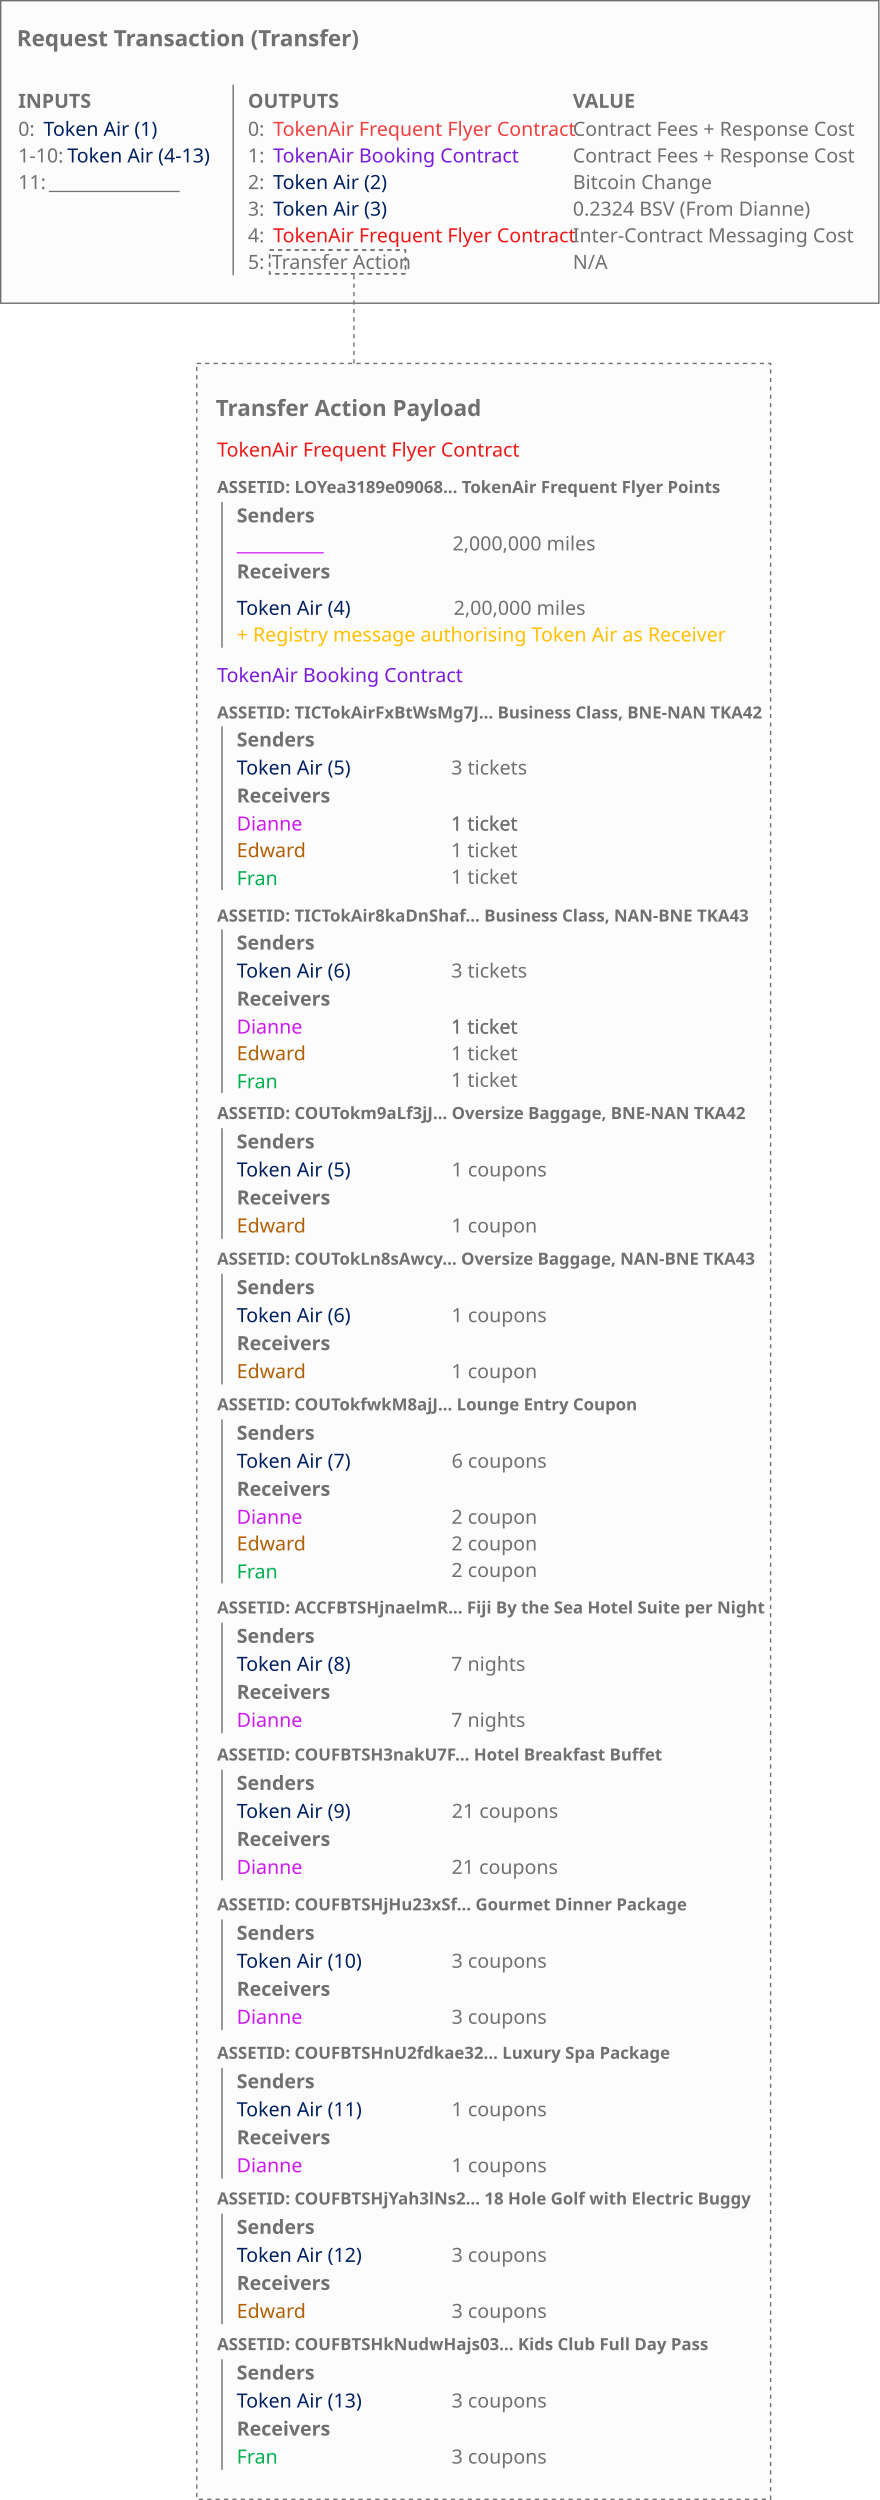
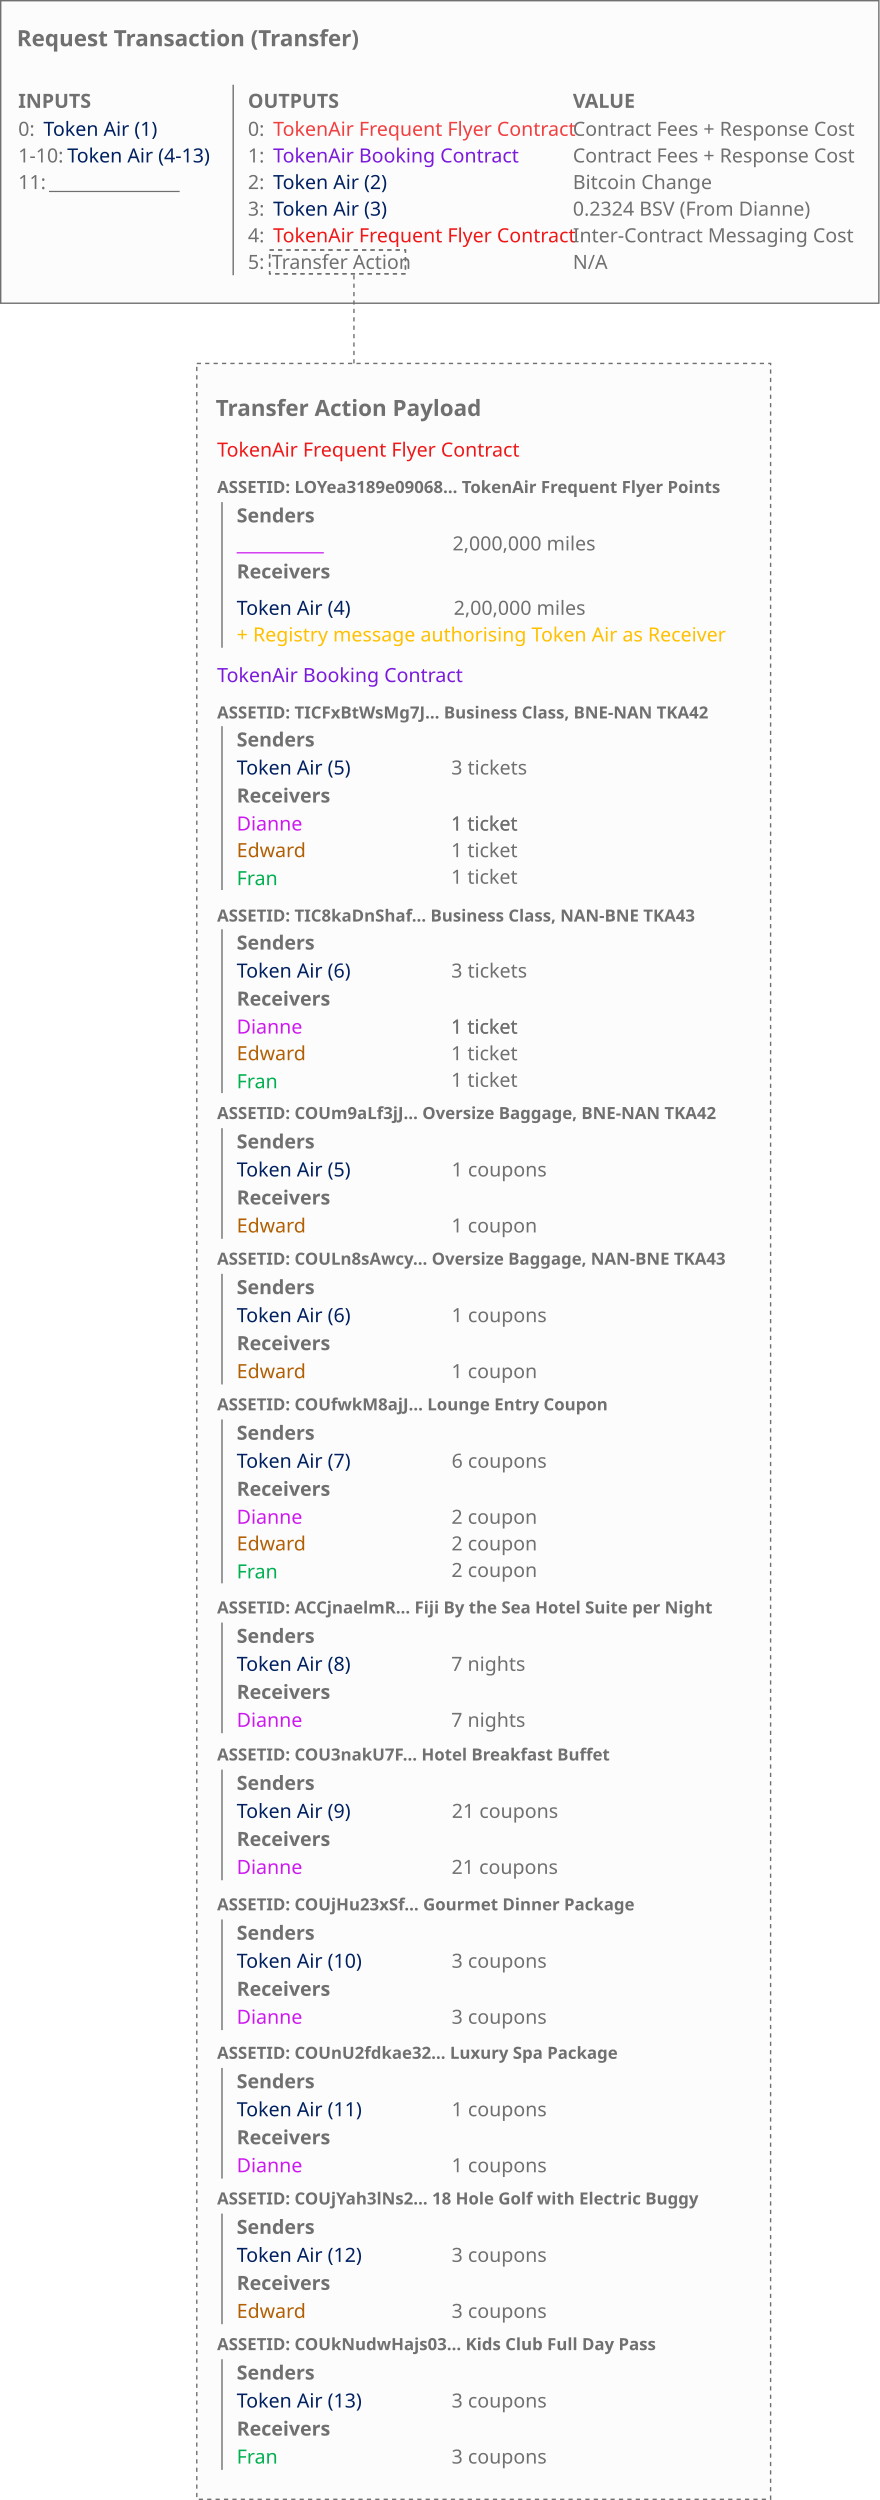
<svg xmlns="http://www.w3.org/2000/svg" width="628" height="1785" viewBox="0 0 628 1785">
  <g id="diannes-booking-transfer-template" transform="translate(-18275 10710)">
    <g id="Rectangle_349" data-name="Rectangle 349" transform="translate(18275 -10710)" fill="#fcfcfc" stroke="#707070" stroke-width="1">
      <rect width="628" height="217" stroke="none" />
      <rect x="0.5" y="0.5" width="627" height="216" fill="none" />
    </g>
    <text id="Request_Transaction_Transfer_" data-name="Request Transaction (Transfer)" transform="translate(18287 -10677)" fill="#707070" font-size="16" font-family="SegoeUI-Semibold, Segoe UI" font-weight="600">
      <tspan x="0" y="0">Request Transaction (Transfer)</tspan>
    </text>
    <line id="Line_407" data-name="Line 407" y2="136" transform="translate(18441.5 -10649.5)" fill="none" stroke="#707070" stroke-width="1" />
    <text id="INPUTS" transform="translate(18288 -10648)" fill="#707070" font-size="14" font-family="SegoeUI-Bold, Segoe UI" font-weight="700">
      <tspan x="0" y="15">INPUTS</tspan>
    </text>
    <text id="OUTPUTS_" data-name="OUTPUTS " transform="translate(18452 -10648)" fill="#707070" font-size="14" font-family="SegoeUI-Bold, Segoe UI" font-weight="700">
      <tspan x="0" y="15">OUTPUTS </tspan>
    </text>
    <text id="_0:_" data-name="0: " transform="translate(18288 -10613)" fill="#707070" font-size="14" font-family="SegoeUI, Segoe UI">
      <tspan x="0" y="0">0: </tspan>
    </text>
    <text id="VALUE" transform="translate(18684 -10648)" fill="#707070" font-size="14" font-family="SegoeUI-Bold, Segoe UI" font-weight="700">
      <tspan x="0" y="15">VALUE</tspan>
    </text>
    <text id="_1-10:_" data-name="1-10: " transform="translate(18288 -10594)" fill="#707070" font-size="14" font-family="SegoeUI, Segoe UI">
      <tspan x="0" y="0">1-10: </tspan>
    </text>
    <text id="_0:_2" data-name="0: " transform="translate(18452 -10613)" fill="#707070" font-size="14" font-family="SegoeUI, Segoe UI">
      <tspan x="0" y="0">0: </tspan>
    </text>
    <text id="_1:_" data-name="1: " transform="translate(18452 -10594)" fill="#707070" font-size="14" font-family="SegoeUI, Segoe UI">
      <tspan x="0" y="0">1: </tspan>
    </text>
    <text id="TokenAir_Booking_Contract" data-name="TokenAir Booking Contract" transform="translate(18470 -10594)" fill="#7b1adb" font-size="14" font-family="SegoeUI, Segoe UI">
      <tspan x="0" y="0">TokenAir Booking Contract</tspan>
    </text>
    <text id="Contract_Fees_Response_Cost_" data-name="Contract Fees + Response Cost " transform="translate(18684 -10613)" fill="#707070" font-size="14" font-family="SegoeUI, Segoe UI">
      <tspan x="0" y="0">Contract Fees + Response Cost </tspan>
    </text>
    <text id="Contract_Fees_Response_Cost_2" data-name="Contract Fees + Response Cost " transform="translate(18684 -10594)" fill="#707070" font-size="14" font-family="SegoeUI, Segoe UI">
      <tspan x="0" y="0">Contract Fees + Response Cost </tspan>
    </text>
    <text id="_2:_" data-name="2: " transform="translate(18452 -10575)" fill="#707070" font-size="14" font-family="SegoeUI, Segoe UI">
      <tspan x="0" y="0">2: </tspan>
    </text>
    <text id="_3:_" data-name="3: " transform="translate(18452 -10556)" fill="#707070" font-size="14" font-family="SegoeUI, Segoe UI">
      <tspan x="0" y="0">3: </tspan>
    </text>
    <text id="Token_Air_2_" data-name="Token Air (2)" transform="translate(18470 -10575)" fill="#002060" font-size="14" font-family="SegoeUI, Segoe UI">
      <tspan x="0" y="0">Token Air (2)</tspan>
    </text>
    <text id="Token_Air_3_" data-name="Token Air (3)" transform="translate(18470 -10556)" fill="#002060" font-size="14" font-family="SegoeUI, Segoe UI">
      <tspan x="0" y="0">Token Air (3)</tspan>
    </text>
    <g id="Rectangle_351" data-name="Rectangle 351" transform="translate(18467 -10532)" fill="none" stroke="#707070" stroke-width="1" stroke-dasharray="3">
      <rect width="98" height="18" stroke="none" />
      <rect x="0.5" y="0.5" width="97" height="17" fill="none" />
    </g>
    <text id="_5:_" data-name="5: " transform="translate(18452 -10518)" fill="#707070" font-size="14" font-family="SegoeUI, Segoe UI">
      <tspan x="0" y="0">5: </tspan>
    </text>
    <text id="Transfer_Action" data-name="Transfer Action" transform="translate(18469 -10518)" fill="#707070" font-size="14" font-family="SegoeUI, Segoe UI">
      <tspan x="0" y="0">Transfer Action</tspan>
    </text>
    <text id="Bitcoin_Change" data-name="Bitcoin Change" transform="translate(18684 -10575)" fill="#707070" font-size="14" font-family="SegoeUI, Segoe UI">
      <tspan x="0" y="0">Bitcoin Change</tspan>
    </text>
    <text id="_0.2324_BSV_From_Dianne_" data-name="0.2324 BSV (From Dianne)" transform="translate(18684 -10556)" fill="#707070" font-size="14" font-family="SegoeUI, Segoe UI">
      <tspan x="0" y="0">0.2324 BSV (From Dianne)</tspan>
    </text>
    <text id="N_A" data-name="N/A" transform="translate(18684 -10518)" fill="#707070" font-size="14" font-family="SegoeUI, Segoe UI">
      <tspan x="0" y="0">N/A</tspan>
    </text>
    <text id="Token_Air_4-13_" data-name="Token Air (4-13)" transform="translate(18323 -10594)" fill="#002060" font-size="14" font-family="SegoeUI, Segoe UI">
      <tspan x="0" y="0">Token Air (4-13)</tspan>
    </text>
    <text id="Token_Air_1_" data-name="Token Air (1)" transform="translate(18306 -10613)" fill="#002060" font-size="14" font-family="SegoeUI, Segoe UI">
      <tspan x="0" y="0">Token Air (1)</tspan>
    </text>
    <text id="_4:_" data-name="4: " transform="translate(18452 -10537)" fill="#707070" font-size="14" font-family="SegoeUI, Segoe UI">
      <tspan x="0" y="0">4: </tspan>
    </text>
    <g id="Group_62" data-name="Group 62" transform="translate(-1 -57)">
      <g id="Rectangle_350" data-name="Rectangle 350" transform="translate(18416 -10394)" fill="#fcfcfc" stroke="#707070" stroke-width="1" stroke-dasharray="3">
        <rect width="410.71" height="1526" stroke="none" />
        <rect x="0.5" y="0.5" width="409.71" height="1525" fill="none" />
      </g>
      <text id="Transfer_Action_Payload" data-name="Transfer Action Payload" transform="translate(18430 -10356)" fill="#707070" font-size="16" font-family="SegoeUI-Semibold, Segoe UI" font-weight="600">
        <tspan x="0" y="0">Transfer Action Payload</tspan>
      </text>
      <text id="Senders" transform="translate(18445 -10295)" fill="#707070" font-size="14" font-family="SegoeUI-Bold, Segoe UI" font-weight="700">
        <tspan x="0" y="15">Senders</tspan>
      </text>
      <text id="Receivers" transform="translate(18445 -10255)" fill="#707070" font-size="14" font-family="SegoeUI-Bold, Segoe UI" font-weight="700">
        <tspan x="0" y="15">Receivers</tspan>
      </text>
      <line id="Line_408" data-name="Line 408" y2="66" transform="translate(18528.713 -10456.5)" fill="none" stroke="#707070" stroke-width="1" stroke-dasharray="3" />
      <text id="__________" transform="translate(18445 -10260)" fill="#cd18ef" font-size="14" font-family="SegoeUI, Segoe UI">
        <tspan x="0" y="0">__________</tspan>
      </text>
      <text id="ASSETID:_LOYea3189e09068_TokenAir_Frequent_Flyer_Points" data-name="ASSETID: LOYea3189e09068… TokenAir Frequent Flyer Points" transform="translate(18431 -10314)" fill="#707070" font-size="12" font-family="SegoeUI-Bold, Segoe UI" font-weight="700">
        <tspan x="0" y="13">ASSETID: LOYea3189e09068… TokenAir Frequent Flyer Points</tspan>
      </text>
      <text id="TokenAir_Frequent_Flyer_Contract" data-name="TokenAir Frequent Flyer Contract" transform="translate(18431 -10327)" fill="#ef1818" font-size="14" font-family="SegoeUI, Segoe UI">
        <tspan x="0" y="0">TokenAir Frequent Flyer Contract</tspan>
      </text>
      <text id="_2_000_000_miles" data-name="2,000,000 miles" transform="translate(18599.082 -10260)" fill="#707070" font-size="14" font-family="SegoeUI, Segoe UI">
        <tspan x="0" y="0">2,000,000 miles</tspan>
      </text>
      <line id="Line_409" data-name="Line 409" y2="104" transform="translate(18434.5 -10294.5)" fill="none" stroke="#707070" stroke-width="1" />
      <text id="Token_Air_4_" data-name="Token Air (4)" transform="translate(18445 -10214)" fill="#002060" font-size="14" font-family="SegoeUI, Segoe UI">
        <tspan x="0" y="0">Token Air (4)</tspan>
      </text>
      <text id="_2_00_000_miles" data-name="2,00,000 miles" transform="translate(18599.939 -10214)" fill="#707070" font-size="14" font-family="SegoeUI, Segoe UI">
        <tspan x="0" y="0">2,00,000 miles</tspan>
      </text>
      <text id="_Registry_message_authorising_Token_Air_as_Receiver_" data-name="+ Registry message authorising Token Air as Receiver " transform="translate(18445 -10195)" fill="#ffc000" font-size="14" font-family="SegoeUI, Segoe UI">
        <tspan x="0" y="0">+ Registry message authorising Token Air as Receiver </tspan>
      </text>
      <text id="TokenAir_Booking_Contract-2" data-name="TokenAir Booking Contract" transform="translate(18431 -10166)" fill="#7b1adb" font-size="14" font-family="SegoeUI, Segoe UI">
        <tspan x="0" y="0">TokenAir Booking Contract</tspan>
      </text>
-       <text id="ASSETID:_TICTokAirFxBtWsMg7J..._Business_Class_BNE-NAN_TKA42" data-name="ASSETID: TICTokAirFxBtWsMg7J... Business Class, BNE-NAN TKA42" transform="translate(18431 -10153)" fill="#707070" font-size="12" font-family="SegoeUI-Bold, Segoe UI" font-weight="700">
-         <tspan x="0" y="13">ASSETID: TICTokAirFxBtWsMg7J... Business Class, BNE-NAN TKA42</tspan>
+       <text id="ASSETID:_TICFxBtWsMg7J..._Business_Class_BNE-NAN_TKA42" data-name="ASSETID: TICFxBtWsMg7J... Business Class, BNE-NAN TKA42" transform="translate(18431 -10153)" fill="#707070" font-size="12" font-family="SegoeUI-Bold, Segoe UI" font-weight="700">
+         <tspan x="0" y="13">ASSETID: TICFxBtWsMg7J... Business Class, BNE-NAN TKA42</tspan>
      </text>
      <text id="Senders-2" data-name="Senders" transform="translate(18445 -10135)" fill="#707070" font-size="14" font-family="SegoeUI-Bold, Segoe UI" font-weight="700">
        <tspan x="0" y="15">Senders</tspan>
      </text>
      <text id="Receivers-2" data-name="Receivers" transform="translate(18445 -10095)" fill="#707070" font-size="14" font-family="SegoeUI-Bold, Segoe UI" font-weight="700">
        <tspan x="0" y="15">Receivers</tspan>
      </text>
      <text id="Token_Air_5_" data-name="Token Air (5)" transform="translate(18445 -10100)" fill="#002060" font-size="14" font-family="SegoeUI, Segoe UI">
        <tspan x="0" y="0">Token Air (5)</tspan>
      </text>
      <text id="_3_tickets" data-name="3 tickets" transform="translate(18598.184 -10100)" fill="#707070" font-size="14" font-family="SegoeUI, Segoe UI">
        <tspan x="0" y="0">3 tickets</tspan>
      </text>
      <text id="Dianne" transform="translate(18445 -10060)" fill="#cd18ef" font-size="14" font-family="SegoeUI, Segoe UI">
        <tspan x="0" y="0">Dianne</tspan>
      </text>
      <text id="Edward" transform="translate(18445 -10041)" fill="#b15f02" font-size="14" font-family="SegoeUI, Segoe UI">
        <tspan x="0" y="0">Edward</tspan>
      </text>
      <text id="Fran" transform="translate(18445 -10021)" fill="#00b050" font-size="14" font-family="SegoeUI, Segoe UI">
        <tspan x="0" y="0">Fran</tspan>
      </text>
      <text id="_1_ticket" data-name="1 ticket" transform="translate(18598.08 -10060)" fill="#707070" font-size="14" font-family="SegoeUI, Segoe UI">
        <tspan x="0" y="0">1 ticket</tspan>
      </text>
      <text id="_1_ticket-2" data-name="1 ticket" transform="translate(18598.08 -10060)" fill="#707070" font-size="14" font-family="SegoeUI, Segoe UI">
        <tspan x="0" y="0">1 ticket</tspan>
      </text>
      <text id="_1_ticket-3" data-name="1 ticket" transform="translate(18598.08 -10041)" fill="#707070" font-size="14" font-family="SegoeUI, Segoe UI">
        <tspan x="0" y="0">1 ticket</tspan>
      </text>
      <text id="_1_ticket-4" data-name="1 ticket" transform="translate(18598.08 -10022)" fill="#707070" font-size="14" font-family="SegoeUI, Segoe UI">
        <tspan x="0" y="0">1 ticket</tspan>
      </text>
-       <text id="ASSETID:_TICTokAir8kaDnShaf..._Business_Class_NAN-BNE_TKA43" data-name="ASSETID: TICTokAir8kaDnShaf... Business Class, NAN-BNE TKA43" transform="translate(18431 -10008)" fill="#707070" font-size="12" font-family="SegoeUI-Bold, Segoe UI" font-weight="700">
-         <tspan x="0" y="13">ASSETID: TICTokAir8kaDnShaf... Business Class, NAN-BNE TKA43</tspan>
+       <text id="ASSETID:_TIC8kaDnShaf..._Business_Class_NAN-BNE_TKA43" data-name="ASSETID: TIC8kaDnShaf... Business Class, NAN-BNE TKA43" transform="translate(18431 -10008)" fill="#707070" font-size="12" font-family="SegoeUI-Bold, Segoe UI" font-weight="700">
+         <tspan x="0" y="13">ASSETID: TIC8kaDnShaf... Business Class, NAN-BNE TKA43</tspan>
      </text>
      <text id="Senders-3" data-name="Senders" transform="translate(18445 -9990)" fill="#707070" font-size="14" font-family="SegoeUI-Bold, Segoe UI" font-weight="700">
        <tspan x="0" y="15">Senders</tspan>
      </text>
      <text id="Receivers-3" data-name="Receivers" transform="translate(18445 -9950)" fill="#707070" font-size="14" font-family="SegoeUI-Bold, Segoe UI" font-weight="700">
        <tspan x="0" y="15">Receivers</tspan>
      </text>
      <text id="Token_Air_6_" data-name="Token Air (6)" transform="translate(18445 -9955)" fill="#002060" font-size="14" font-family="SegoeUI, Segoe UI">
        <tspan x="0" y="0">Token Air (6)</tspan>
      </text>
      <text id="_3_tickets-2" data-name="3 tickets" transform="translate(18598.184 -9955)" fill="#707070" font-size="14" font-family="SegoeUI, Segoe UI">
        <tspan x="0" y="0">3 tickets</tspan>
      </text>
      <text id="Dianne-2" data-name="Dianne" transform="translate(18445 -9915)" fill="#cd18ef" font-size="14" font-family="SegoeUI, Segoe UI">
        <tspan x="0" y="0">Dianne</tspan>
      </text>
      <text id="Edward-2" data-name="Edward" transform="translate(18445 -9896)" fill="#b15f02" font-size="14" font-family="SegoeUI, Segoe UI">
        <tspan x="0" y="0">Edward</tspan>
      </text>
      <text id="Fran-2" data-name="Fran" transform="translate(18445 -9876)" fill="#00b050" font-size="14" font-family="SegoeUI, Segoe UI">
        <tspan x="0" y="0">Fran</tspan>
      </text>
      <text id="_1_ticket-5" data-name="1 ticket" transform="translate(18598.08 -9915)" fill="#707070" font-size="14" font-family="SegoeUI, Segoe UI">
        <tspan x="0" y="0">1 ticket</tspan>
      </text>
      <text id="_1_ticket-6" data-name="1 ticket" transform="translate(18598.08 -9915)" fill="#707070" font-size="14" font-family="SegoeUI, Segoe UI">
        <tspan x="0" y="0">1 ticket</tspan>
      </text>
      <text id="_1_ticket-7" data-name="1 ticket" transform="translate(18598.08 -9896)" fill="#707070" font-size="14" font-family="SegoeUI, Segoe UI">
        <tspan x="0" y="0">1 ticket</tspan>
      </text>
      <text id="_1_ticket-8" data-name="1 ticket" transform="translate(18598.08 -9877)" fill="#707070" font-size="14" font-family="SegoeUI, Segoe UI">
        <tspan x="0" y="0">1 ticket</tspan>
      </text>
      <line id="Line_415" data-name="Line 415" y2="117" transform="translate(18434.5 -10134.5)" fill="none" stroke="#707070" stroke-width="1" />
      <line id="Line_417" data-name="Line 417" y2="117" transform="translate(18434.5 -9989.5)" fill="none" stroke="#707070" stroke-width="1" />
-       <text id="ASSETID:_COUTokm9aLf3jJ..._Oversize_Baggage_BNE-NAN_TKA42" data-name="ASSETID: COUTokm9aLf3jJ... Oversize Baggage, BNE-NAN TKA42" transform="translate(18431 -9867)" fill="#707070" font-size="12" font-family="SegoeUI-Bold, Segoe UI" font-weight="700">
-         <tspan x="0" y="13">ASSETID: COUTokm9aLf3jJ... Oversize Baggage, BNE-NAN TKA42</tspan>
+       <text id="ASSETID:_COUm9aLf3jJ..._Oversize_Baggage_BNE-NAN_TKA42" data-name="ASSETID: COUm9aLf3jJ... Oversize Baggage, BNE-NAN TKA42" transform="translate(18431 -9867)" fill="#707070" font-size="12" font-family="SegoeUI-Bold, Segoe UI" font-weight="700">
+         <tspan x="0" y="13">ASSETID: COUm9aLf3jJ... Oversize Baggage, BNE-NAN TKA42</tspan>
      </text>
      <text id="Senders-4" data-name="Senders" transform="translate(18445 -9848)" fill="#707070" font-size="14" font-family="SegoeUI-Bold, Segoe UI" font-weight="700">
        <tspan x="0" y="15">Senders</tspan>
      </text>
      <text id="Receivers-4" data-name="Receivers" transform="translate(18445 -9808)" fill="#707070" font-size="14" font-family="SegoeUI-Bold, Segoe UI" font-weight="700">
        <tspan x="0" y="15">Receivers</tspan>
      </text>
      <text id="Token_Air_5_2" data-name="Token Air (5)" transform="translate(18445 -9813)" fill="#002060" font-size="14" font-family="SegoeUI, Segoe UI">
        <tspan x="0" y="0">Token Air (5)</tspan>
      </text>
      <text id="_1_coupons" data-name="1 coupons" transform="translate(18598.426 -9813)" fill="#707070" font-size="14" font-family="SegoeUI, Segoe UI">
        <tspan x="0" y="0">1 coupons</tspan>
      </text>
      <text id="Edward-3" data-name="Edward" transform="translate(18445 -9773)" fill="#b15f02" font-size="14" font-family="SegoeUI, Segoe UI">
        <tspan x="0" y="0">Edward</tspan>
      </text>
      <text id="_1_coupon" data-name="1 coupon" transform="translate(18598.313 -9773)" fill="#707070" font-size="14" font-family="SegoeUI, Segoe UI">
        <tspan x="0" y="0">1 coupon</tspan>
      </text>
      <line id="Line_419" data-name="Line 419" y2="79" transform="translate(18434.5 -9847.5)" fill="none" stroke="#707070" stroke-width="1" />
-       <text id="ASSETID:_COUTokLn8sAwcy..._Oversize_Baggage_NAN-BNE_TKA43" data-name="ASSETID: COUTokLn8sAwcy... Oversize Baggage, NAN-BNE TKA43" transform="translate(18431 -9763)" fill="#707070" font-size="12" font-family="SegoeUI-Bold, Segoe UI" font-weight="700">
-         <tspan x="0" y="13">ASSETID: COUTokLn8sAwcy... Oversize Baggage, NAN-BNE TKA43</tspan>
+       <text id="ASSETID:_COULn8sAwcy..._Oversize_Baggage_NAN-BNE_TKA43" data-name="ASSETID: COULn8sAwcy... Oversize Baggage, NAN-BNE TKA43" transform="translate(18431 -9763)" fill="#707070" font-size="12" font-family="SegoeUI-Bold, Segoe UI" font-weight="700">
+         <tspan x="0" y="13">ASSETID: COULn8sAwcy... Oversize Baggage, NAN-BNE TKA43</tspan>
      </text>
      <text id="Senders-5" data-name="Senders" transform="translate(18445 -9744)" fill="#707070" font-size="14" font-family="SegoeUI-Bold, Segoe UI" font-weight="700">
        <tspan x="0" y="15">Senders</tspan>
      </text>
      <text id="Receivers-5" data-name="Receivers" transform="translate(18445 -9704)" fill="#707070" font-size="14" font-family="SegoeUI-Bold, Segoe UI" font-weight="700">
        <tspan x="0" y="15">Receivers</tspan>
      </text>
      <text id="Token_Air_6_2" data-name="Token Air (6)" transform="translate(18445 -9709)" fill="#002060" font-size="14" font-family="SegoeUI, Segoe UI">
        <tspan x="0" y="0">Token Air (6)</tspan>
      </text>
      <text id="_1_coupons-2" data-name="1 coupons" transform="translate(18598.426 -9709)" fill="#707070" font-size="14" font-family="SegoeUI, Segoe UI">
        <tspan x="0" y="0">1 coupons</tspan>
      </text>
      <text id="Edward-4" data-name="Edward" transform="translate(18445 -9669)" fill="#b15f02" font-size="14" font-family="SegoeUI, Segoe UI">
        <tspan x="0" y="0">Edward</tspan>
      </text>
      <text id="_1_coupon-2" data-name="1 coupon" transform="translate(18598.313 -9669)" fill="#707070" font-size="14" font-family="SegoeUI, Segoe UI">
        <tspan x="0" y="0">1 coupon</tspan>
      </text>
      <line id="Line_420" data-name="Line 420" y2="79" transform="translate(18434.5 -9743.5)" fill="none" stroke="#707070" stroke-width="1" />
-       <text id="ASSETID:_COUTokfwkM8ajJ..._Lounge_Entry_Coupon" data-name="ASSETID: COUTokfwkM8ajJ... Lounge Entry Coupon" transform="translate(18431 -9659)" fill="#707070" font-size="12" font-family="SegoeUI-Bold, Segoe UI" font-weight="700">
-         <tspan x="0" y="13">ASSETID: COUTokfwkM8ajJ... Lounge Entry Coupon</tspan>
+       <text id="ASSETID:_COUfwkM8ajJ..._Lounge_Entry_Coupon" data-name="ASSETID: COUfwkM8ajJ... Lounge Entry Coupon" transform="translate(18431 -9659)" fill="#707070" font-size="12" font-family="SegoeUI-Bold, Segoe UI" font-weight="700">
+         <tspan x="0" y="13">ASSETID: COUfwkM8ajJ... Lounge Entry Coupon</tspan>
      </text>
      <text id="Senders-6" data-name="Senders" transform="translate(18445 -9640)" fill="#707070" font-size="14" font-family="SegoeUI-Bold, Segoe UI" font-weight="700">
        <tspan x="0" y="15">Senders</tspan>
      </text>
      <text id="Receivers-6" data-name="Receivers" transform="translate(18445 -9600)" fill="#707070" font-size="14" font-family="SegoeUI-Bold, Segoe UI" font-weight="700">
        <tspan x="0" y="15">Receivers</tspan>
      </text>
      <text id="Token_Air_7_" data-name="Token Air (7)" transform="translate(18445 -9605)" fill="#002060" font-size="14" font-family="SegoeUI, Segoe UI">
        <tspan x="0" y="0">Token Air (7)</tspan>
      </text>
      <text id="_6_coupons" data-name="6 coupons" transform="translate(18598.426 -9605)" fill="#707070" font-size="14" font-family="SegoeUI, Segoe UI">
        <tspan x="0" y="0">6 coupons</tspan>
      </text>
      <text id="Dianne-3" data-name="Dianne" transform="translate(18445 -9565)" fill="#cd18ef" font-size="14" font-family="SegoeUI, Segoe UI">
        <tspan x="0" y="0">Dianne</tspan>
      </text>
      <text id="Edward-5" data-name="Edward" transform="translate(18445 -9546)" fill="#b15f02" font-size="14" font-family="SegoeUI, Segoe UI">
        <tspan x="0" y="0">Edward</tspan>
      </text>
      <text id="Fran-3" data-name="Fran" transform="translate(18445 -9526)" fill="#00b050" font-size="14" font-family="SegoeUI, Segoe UI">
        <tspan x="0" y="0">Fran</tspan>
      </text>
      <text id="_2_coupon" data-name="2 coupon" transform="translate(18598.313 -9565)" fill="#707070" font-size="14" font-family="SegoeUI, Segoe UI">
        <tspan x="0" y="0">2 coupon</tspan>
      </text>
      <text id="_2_coupon-2" data-name="2 coupon" transform="translate(18598.313 -9546)" fill="#707070" font-size="14" font-family="SegoeUI, Segoe UI">
        <tspan x="0" y="0">2 coupon</tspan>
      </text>
      <text id="_2_coupon-3" data-name="2 coupon" transform="translate(18598.313 -9527)" fill="#707070" font-size="14" font-family="SegoeUI, Segoe UI">
        <tspan x="0" y="0">2 coupon</tspan>
      </text>
      <line id="Line_421" data-name="Line 421" y2="117" transform="translate(18434.5 -9639.5)" fill="none" stroke="#707070" stroke-width="1" />
-       <text id="ASSETID:_ACCFBTSHjnaelmR..._Fiji_By_the_Sea_Hotel_Suite_per_Night" data-name="ASSETID: ACCFBTSHjnaelmR... Fiji By the Sea Hotel Suite per Night" transform="translate(18431 -9514)" fill="#707070" font-size="12" font-family="SegoeUI-Bold, Segoe UI" font-weight="700">
-         <tspan x="0" y="13">ASSETID: ACCFBTSHjnaelmR... Fiji By the Sea Hotel Suite per Night</tspan>
+       <text id="ASSETID:_ACCjnaelmR..._Fiji_By_the_Sea_Hotel_Suite_per_Night" data-name="ASSETID: ACCjnaelmR... Fiji By the Sea Hotel Suite per Night" transform="translate(18431 -9514)" fill="#707070" font-size="12" font-family="SegoeUI-Bold, Segoe UI" font-weight="700">
+         <tspan x="0" y="13">ASSETID: ACCjnaelmR... Fiji By the Sea Hotel Suite per Night</tspan>
      </text>
      <text id="Senders-7" data-name="Senders" transform="translate(18445 -9495)" fill="#707070" font-size="14" font-family="SegoeUI-Bold, Segoe UI" font-weight="700">
        <tspan x="0" y="15">Senders</tspan>
      </text>
      <text id="Receivers-7" data-name="Receivers" transform="translate(18445 -9455)" fill="#707070" font-size="14" font-family="SegoeUI-Bold, Segoe UI" font-weight="700">
        <tspan x="0" y="15">Receivers</tspan>
      </text>
      <text id="Token_Air_8_" data-name="Token Air (8)" transform="translate(18445 -9460)" fill="#002060" font-size="14" font-family="SegoeUI, Segoe UI">
        <tspan x="0" y="0">Token Air (8)</tspan>
      </text>
      <text id="_7_nights" data-name="7 nights" transform="translate(18598.166 -9460)" fill="#707070" font-size="14" font-family="SegoeUI, Segoe UI">
        <tspan x="0" y="0">7 nights</tspan>
      </text>
      <text id="Dianne-4" data-name="Dianne" transform="translate(18445 -9420)" fill="#cd18ef" font-size="14" font-family="SegoeUI, Segoe UI">
        <tspan x="0" y="0">Dianne</tspan>
      </text>
      <text id="_7_nights-2" data-name="7 nights" transform="translate(18598.166 -9420)" fill="#707070" font-size="14" font-family="SegoeUI, Segoe UI">
        <tspan x="0" y="0">7 nights</tspan>
      </text>
      <line id="Line_422" data-name="Line 422" y2="79" transform="translate(18434.5 -9494.5)" fill="none" stroke="#707070" stroke-width="1" />
-       <text id="ASSETID:_COUFBTSH3nakU7F..._Hotel_Breakfast_Buffet" data-name="ASSETID: COUFBTSH3nakU7F... Hotel Breakfast Buffet" transform="translate(18431 -9409)" fill="#707070" font-size="12" font-family="SegoeUI-Bold, Segoe UI" font-weight="700">
-         <tspan x="0" y="13">ASSETID: COUFBTSH3nakU7F... Hotel Breakfast Buffet</tspan>
+       <text id="ASSETID:_COU3nakU7F..._Hotel_Breakfast_Buffet" data-name="ASSETID: COU3nakU7F... Hotel Breakfast Buffet" transform="translate(18431 -9409)" fill="#707070" font-size="12" font-family="SegoeUI-Bold, Segoe UI" font-weight="700">
+         <tspan x="0" y="13">ASSETID: COU3nakU7F... Hotel Breakfast Buffet</tspan>
      </text>
      <text id="Senders-8" data-name="Senders" transform="translate(18445 -9390)" fill="#707070" font-size="14" font-family="SegoeUI-Bold, Segoe UI" font-weight="700">
        <tspan x="0" y="15">Senders</tspan>
      </text>
      <text id="Receivers-8" data-name="Receivers" transform="translate(18445 -9350)" fill="#707070" font-size="14" font-family="SegoeUI-Bold, Segoe UI" font-weight="700">
        <tspan x="0" y="15">Receivers</tspan>
      </text>
      <text id="_21_coupons" data-name="21 coupons" transform="translate(18598.582 -9355)" fill="#707070" font-size="14" font-family="SegoeUI, Segoe UI">
        <tspan x="0" y="0">21 coupons</tspan>
      </text>
      <text id="Dianne-5" data-name="Dianne" transform="translate(18445 -9315)" fill="#cd18ef" font-size="14" font-family="SegoeUI, Segoe UI">
        <tspan x="0" y="0">Dianne</tspan>
      </text>
      <text id="_21_coupons-2" data-name="21 coupons" transform="translate(18598.426 -9315)" fill="#707070" font-size="14" font-family="SegoeUI, Segoe UI">
        <tspan x="0" y="0">21 coupons</tspan>
      </text>
      <line id="Line_424" data-name="Line 424" y2="79" transform="translate(18434.5 -9389.5)" fill="none" stroke="#707070" stroke-width="1" />
      <text id="Token_Air_9_" data-name="Token Air (9)" transform="translate(18445 -9355)" fill="#002060" font-size="14" font-family="SegoeUI, Segoe UI">
        <tspan x="0" y="0">Token Air (9)</tspan>
      </text>
-       <text id="ASSETID:_COUFBTSHjHu23xSf..._Gourmet_Dinner_Package" data-name="ASSETID: COUFBTSHjHu23xSf... Gourmet Dinner Package" transform="translate(18431 -9302)" fill="#707070" font-size="12" font-family="SegoeUI-Bold, Segoe UI" font-weight="700">
-         <tspan x="0" y="13">ASSETID: COUFBTSHjHu23xSf... Gourmet Dinner Package</tspan>
+       <text id="ASSETID:_COUjHu23xSf..._Gourmet_Dinner_Package" data-name="ASSETID: COUjHu23xSf... Gourmet Dinner Package" transform="translate(18431 -9302)" fill="#707070" font-size="12" font-family="SegoeUI-Bold, Segoe UI" font-weight="700">
+         <tspan x="0" y="13">ASSETID: COUjHu23xSf... Gourmet Dinner Package</tspan>
      </text>
      <text id="Senders-9" data-name="Senders" transform="translate(18445 -9283)" fill="#707070" font-size="14" font-family="SegoeUI-Bold, Segoe UI" font-weight="700">
        <tspan x="0" y="15">Senders</tspan>
      </text>
      <text id="Receivers-9" data-name="Receivers" transform="translate(18445 -9243)" fill="#707070" font-size="14" font-family="SegoeUI-Bold, Segoe UI" font-weight="700">
        <tspan x="0" y="15">Receivers</tspan>
      </text>
      <text id="_3_coupons" data-name="3 coupons" transform="translate(18598.426 -9248)" fill="#707070" font-size="14" font-family="SegoeUI, Segoe UI">
        <tspan x="0" y="0">3 coupons</tspan>
      </text>
      <text id="Dianne-6" data-name="Dianne" transform="translate(18445 -9208)" fill="#cd18ef" font-size="14" font-family="SegoeUI, Segoe UI">
        <tspan x="0" y="0">Dianne</tspan>
      </text>
      <text id="_3_coupons-2" data-name="3 coupons" transform="translate(18598.426 -9208)" fill="#707070" font-size="14" font-family="SegoeUI, Segoe UI">
        <tspan x="0" y="0">3 coupons</tspan>
      </text>
      <line id="Line_425" data-name="Line 425" y2="79" transform="translate(18434.5 -9282.5)" fill="none" stroke="#707070" stroke-width="1" />
      <text id="Token_Air_10_" data-name="Token Air (10)" transform="translate(18445 -9248)" fill="#002060" font-size="14" font-family="SegoeUI, Segoe UI">
        <tspan x="0" y="0">Token Air (10)</tspan>
      </text>
-       <text id="ASSETID:_COUFBTSHnU2fdkae32..._Luxury_Spa_Package" data-name="ASSETID: COUFBTSHnU2fdkae32... Luxury Spa Package" transform="translate(18431 -9196)" fill="#707070" font-size="12" font-family="SegoeUI-Bold, Segoe UI" font-weight="700">
-         <tspan x="0" y="13">ASSETID: COUFBTSHnU2fdkae32... Luxury Spa Package</tspan>
+       <text id="ASSETID:_COUnU2fdkae32..._Luxury_Spa_Package" data-name="ASSETID: COUnU2fdkae32... Luxury Spa Package" transform="translate(18431 -9196)" fill="#707070" font-size="12" font-family="SegoeUI-Bold, Segoe UI" font-weight="700">
+         <tspan x="0" y="13">ASSETID: COUnU2fdkae32... Luxury Spa Package</tspan>
      </text>
      <text id="Senders-10" data-name="Senders" transform="translate(18445 -9177)" fill="#707070" font-size="14" font-family="SegoeUI-Bold, Segoe UI" font-weight="700">
        <tspan x="0" y="15">Senders</tspan>
      </text>
      <text id="Receivers-10" data-name="Receivers" transform="translate(18445 -9137)" fill="#707070" font-size="14" font-family="SegoeUI-Bold, Segoe UI" font-weight="700">
        <tspan x="0" y="15">Receivers</tspan>
      </text>
      <text id="_1_coupons-3" data-name="1 coupons" transform="translate(18598.426 -9142)" fill="#707070" font-size="14" font-family="SegoeUI, Segoe UI">
        <tspan x="0" y="0">1 coupons</tspan>
      </text>
      <text id="Dianne-7" data-name="Dianne" transform="translate(18445 -9102)" fill="#cd18ef" font-size="14" font-family="SegoeUI, Segoe UI">
        <tspan x="0" y="0">Dianne</tspan>
      </text>
      <text id="_1_coupons-4" data-name="1 coupons" transform="translate(18598.426 -9102)" fill="#707070" font-size="14" font-family="SegoeUI, Segoe UI">
        <tspan x="0" y="0">1 coupons</tspan>
      </text>
      <line id="Line_427" data-name="Line 427" y2="79" transform="translate(18434.5 -9176.5)" fill="none" stroke="#707070" stroke-width="1" />
      <text id="Token_Air_11_" data-name="Token Air (11)" transform="translate(18445 -9142)" fill="#002060" font-size="14" font-family="SegoeUI, Segoe UI">
        <tspan x="0" y="0">Token Air (11)</tspan>
      </text>
-       <text id="ASSETID:_COUFBTSHjYah3lNs2..._18_Hole_Golf_with_Electric_Buggy" data-name="ASSETID: COUFBTSHjYah3lNs2... 18 Hole Golf with Electric Buggy" transform="translate(18431 -9092)" fill="#707070" font-size="12" font-family="SegoeUI-Bold, Segoe UI" font-weight="700">
-         <tspan x="0" y="13">ASSETID: COUFBTSHjYah3lNs2... 18 Hole Golf with Electric Buggy</tspan>
+       <text id="ASSETID:_COUjYah3lNs2..._18_Hole_Golf_with_Electric_Buggy" data-name="ASSETID: COUjYah3lNs2... 18 Hole Golf with Electric Buggy" transform="translate(18431 -9092)" fill="#707070" font-size="12" font-family="SegoeUI-Bold, Segoe UI" font-weight="700">
+         <tspan x="0" y="13">ASSETID: COUjYah3lNs2... 18 Hole Golf with Electric Buggy</tspan>
      </text>
      <text id="Senders-11" data-name="Senders" transform="translate(18445 -9073)" fill="#707070" font-size="14" font-family="SegoeUI-Bold, Segoe UI" font-weight="700">
        <tspan x="0" y="15">Senders</tspan>
      </text>
      <text id="Receivers-11" data-name="Receivers" transform="translate(18445 -9033)" fill="#707070" font-size="14" font-family="SegoeUI-Bold, Segoe UI" font-weight="700">
        <tspan x="0" y="15">Receivers</tspan>
      </text>
      <text id="_3_coupons-3" data-name="3 coupons" transform="translate(18598.426 -9038)" fill="#707070" font-size="14" font-family="SegoeUI, Segoe UI">
        <tspan x="0" y="0">3 coupons</tspan>
      </text>
      <text id="Edward-6" data-name="Edward" transform="translate(18445 -8998)" fill="#b15f02" font-size="14" font-family="SegoeUI, Segoe UI">
        <tspan x="0" y="0">Edward</tspan>
      </text>
      <text id="_3_coupons-4" data-name="3 coupons" transform="translate(18598.426 -8998)" fill="#707070" font-size="14" font-family="SegoeUI, Segoe UI">
        <tspan x="0" y="0">3 coupons</tspan>
      </text>
      <line id="Line_428" data-name="Line 428" y2="79" transform="translate(18434.5 -9072.5)" fill="none" stroke="#707070" stroke-width="1" />
      <text id="Token_Air_12_" data-name="Token Air (12)" transform="translate(18445 -9038)" fill="#002060" font-size="14" font-family="SegoeUI, Segoe UI">
        <tspan x="0" y="0">Token Air (12)</tspan>
      </text>
-       <text id="ASSETID:_COUFBTSHkNudwHajs03..._Kids_Club_Full_Day_Pass" data-name="ASSETID: COUFBTSHkNudwHajs03... Kids Club Full Day Pass" transform="translate(18431 -8988)" fill="#707070" font-size="12" font-family="SegoeUI-Bold, Segoe UI" font-weight="700">
-         <tspan x="0" y="13">ASSETID: COUFBTSHkNudwHajs03... Kids Club Full Day Pass</tspan>
+       <text id="ASSETID:_COUkNudwHajs03..._Kids_Club_Full_Day_Pass" data-name="ASSETID: COUkNudwHajs03... Kids Club Full Day Pass" transform="translate(18431 -8988)" fill="#707070" font-size="12" font-family="SegoeUI-Bold, Segoe UI" font-weight="700">
+         <tspan x="0" y="13">ASSETID: COUkNudwHajs03... Kids Club Full Day Pass</tspan>
      </text>
      <text id="Senders-12" data-name="Senders" transform="translate(18445 -8969)" fill="#707070" font-size="14" font-family="SegoeUI-Bold, Segoe UI" font-weight="700">
        <tspan x="0" y="15">Senders</tspan>
      </text>
      <text id="Receivers-12" data-name="Receivers" transform="translate(18445 -8929)" fill="#707070" font-size="14" font-family="SegoeUI-Bold, Segoe UI" font-weight="700">
        <tspan x="0" y="15">Receivers</tspan>
      </text>
      <text id="_3_coupons-5" data-name="3 coupons" transform="translate(18598.426 -8934)" fill="#707070" font-size="14" font-family="SegoeUI, Segoe UI">
        <tspan x="0" y="0">3 coupons</tspan>
      </text>
      <text id="Fran-4" data-name="Fran" transform="translate(18445 -8894)" fill="#00b050" font-size="14" font-family="SegoeUI, Segoe UI">
        <tspan x="0" y="0">Fran</tspan>
      </text>
      <text id="_3_coupons-6" data-name="3 coupons" transform="translate(18598.426 -8894)" fill="#707070" font-size="14" font-family="SegoeUI, Segoe UI">
        <tspan x="0" y="0">3 coupons</tspan>
      </text>
      <line id="Line_429" data-name="Line 429" y2="79" transform="translate(18434.5 -8968.5)" fill="none" stroke="#707070" stroke-width="1" />
      <text id="Token_Air_13_" data-name="Token Air (13)" transform="translate(18445 -8934)" fill="#002060" font-size="14" font-family="SegoeUI, Segoe UI">
        <tspan x="0" y="0">Token Air (13)</tspan>
      </text>
    </g>
    <text id="TokenAir_Frequent_Flyer_Contract-2" data-name="TokenAir Frequent Flyer Contract" transform="translate(18470 -10537)" fill="#ef1818" font-size="14" font-family="SegoeUI, Segoe UI">
      <tspan x="0" y="0">TokenAir Frequent Flyer Contract</tspan>
    </text>
    <text id="Inter-Contract_Messaging_Cost" data-name="Inter-Contract Messaging Cost" transform="translate(18684 -10537)" fill="#707070" font-size="14" font-family="SegoeUI, Segoe UI">
      <tspan x="0" y="0">Inter-Contract Messaging Cost</tspan>
    </text>
    <g id="Rectangle_359" data-name="Rectangle 359" transform="translate(18467 -10532)" fill="none" stroke="#707070" stroke-width="1" stroke-dasharray="3">
      <rect width="98" height="18" stroke="none" />
      <rect x="0.5" y="0.5" width="97" height="17" fill="none" />
    </g>
    <text id="TokenAir_Frequent_Flyer_Contract-3" data-name="TokenAir Frequent Flyer Contract" transform="translate(18470 -10613)" fill="#f13f3f" font-size="14" font-family="SegoeUI, Segoe UI">
      <tspan x="0" y="0">TokenAir Frequent Flyer Contract</tspan>
    </text>
    <text id="_11:_" data-name="11: " transform="translate(18288 -10575)" fill="#707070" font-size="14" font-family="SegoeUI, Segoe UI">
      <tspan x="0" y="0">11: </tspan>
    </text>
    <text id="_______________" transform="translate(18310 -10575)" fill="#707070" font-size="14" font-family="SegoeUI, Segoe UI">
      <tspan x="0" y="0">_______________</tspan>
    </text>
  </g>
</svg>
